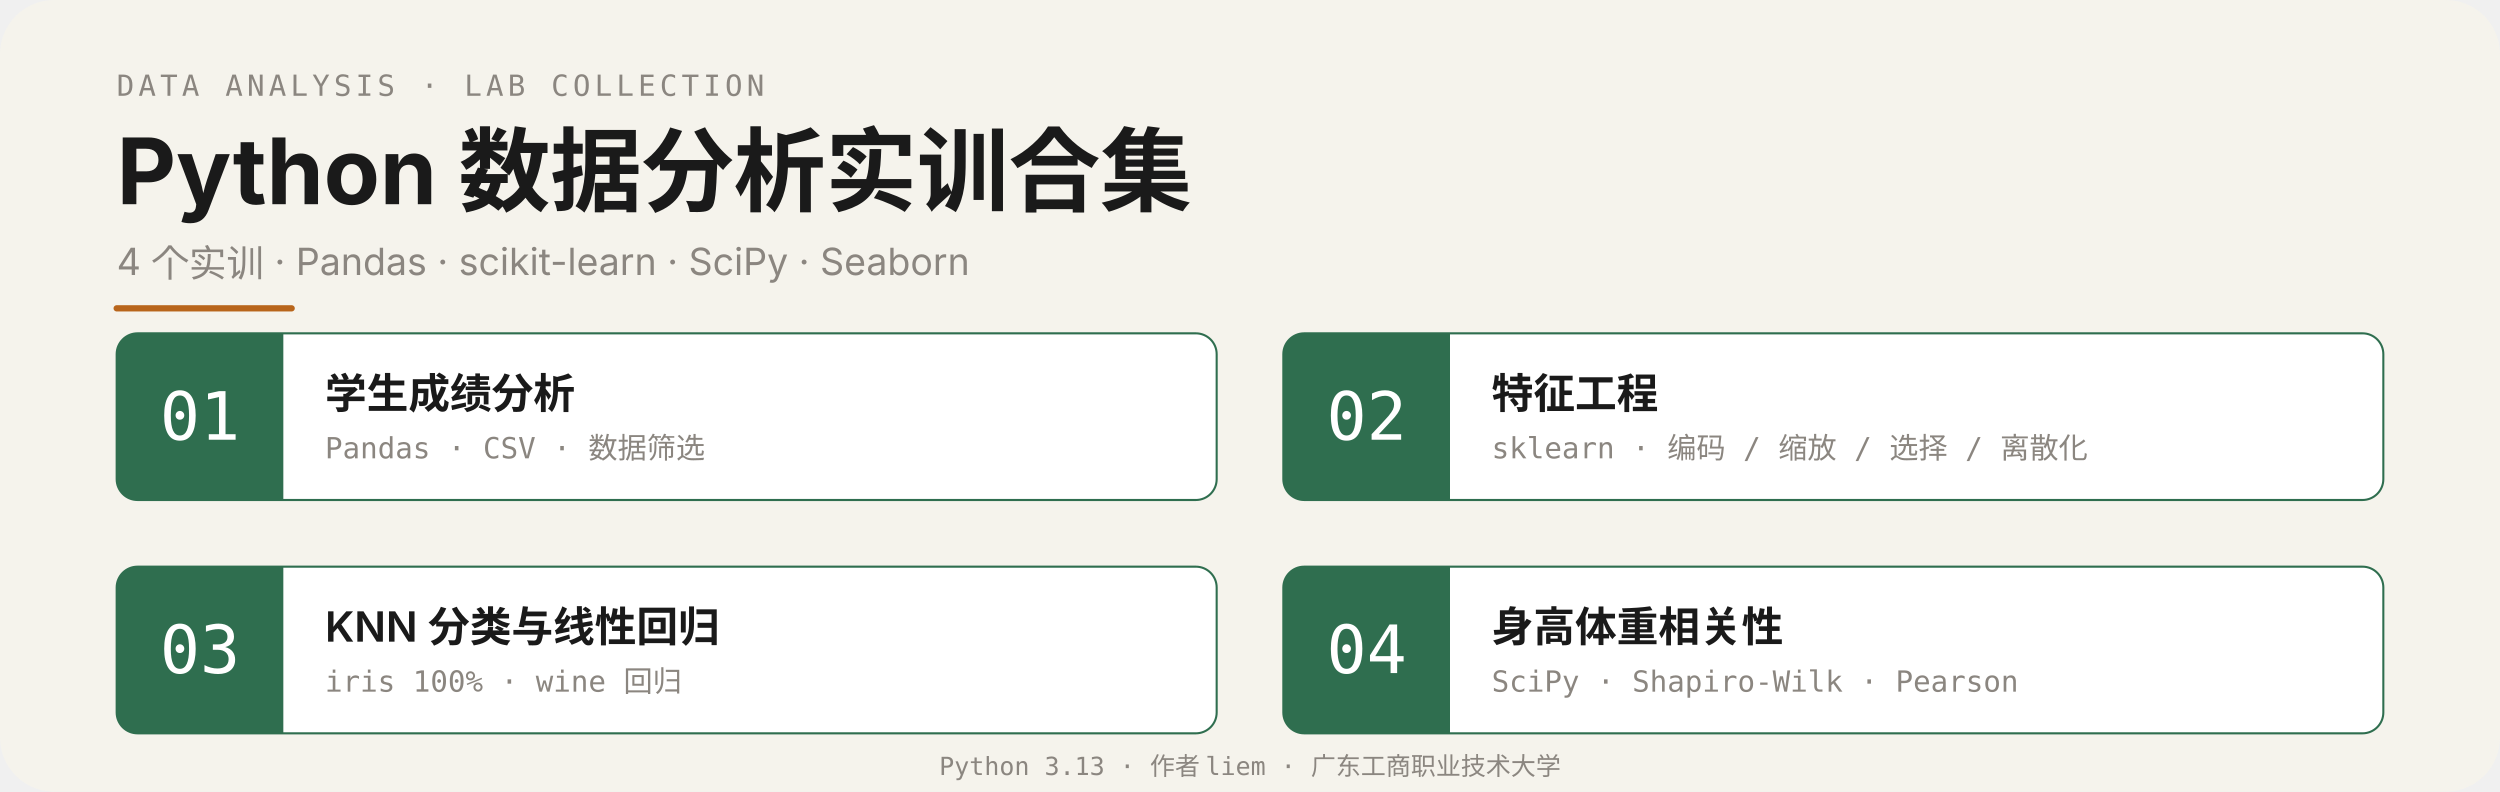
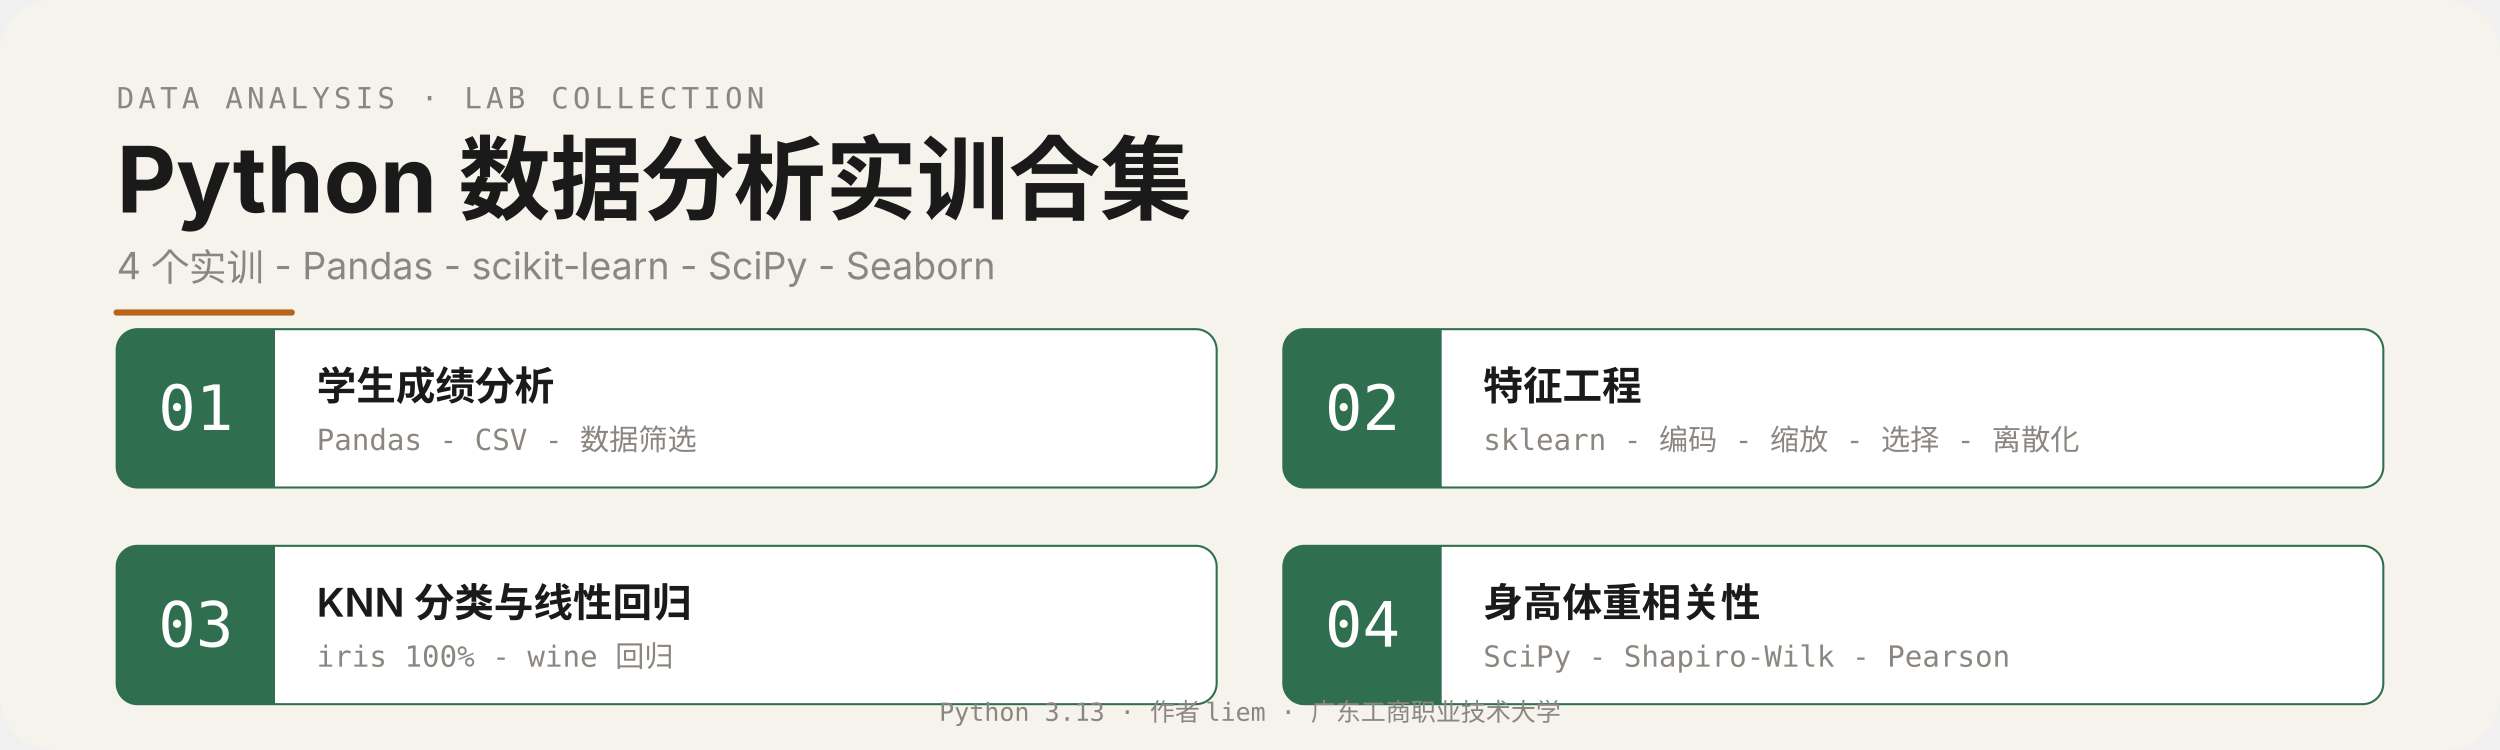
- <svg xmlns="http://www.w3.org/2000/svg" viewBox="0 0 1200 380" width="100%" role="img" aria-labelledby="heroTitle heroDesc">
+ <svg xmlns="http://www.w3.org/2000/svg" viewBox="0 0 1200 360" width="100%" role="img" aria-labelledby="heroTitle heroDesc">
  <defs>
    <style>
      .sans { font-family: -apple-system, BlinkMacSystemFont, "Segoe UI", "PingFang SC", sans-serif; }
      .mono { font-family: ui-monospace, SFMono-Regular, Menlo, monospace; }
    </style>
-     <path id="numTile" d="M 10 0 L 80 0 L 80 80 L 10 80 A 10 10 0 0 1 0 70 L 0 10 A 10 10 0 0 1 10 0 Z" fill="#2F6E4F" />
+     <path id="numTile" d="M 10 0 L 76 0 L 76 76 L 10 76 A 10 10 0 0 1 0 66 L 0 10 A 10 10 0 0 1 10 0 Z" fill="#2F6E4F" />
  </defs>
-   <rect x="0" y="0" width="1200" height="380" rx="26" fill="#F5F3EC" />
-   <g transform="translate(56, 32)">
+   <rect x="0" y="0" width="1200" height="360" rx="26" fill="#F5F3EC" />
+   <g transform="translate(56, 38)">
    <text class="mono" x="0" y="14" font-size="14" fill="#8B8680" letter-spacing="2">DATA ANALYSIS · LAB COLLECTION</text>
-     <text class="sans" x="0" y="66" font-size="44" font-weight="700" fill="#1A1A1A">Python 数据分析实训合集</text>
-     <text class="sans" x="0" y="100" font-size="18" fill="#8B8680">4 个实训 · Pandas · scikit-learn · SciPy · Seaborn</text>
-     <line x1="0" y1="116" x2="84" y2="116" stroke="#B8651B" stroke-width="3" stroke-linecap="round" />
+     <text class="sans" x="0" y="64" font-size="44" font-weight="700" fill="#1A1A1A">Python 数据分析实训合集</text>
+     <text class="sans" x="0" y="96" font-size="18" fill="#8B8680">4 个实训 - Pandas - scikit-learn - SciPy - Seaborn</text>
+     <line x1="0" y1="112" x2="84" y2="112" stroke="#B8651B" stroke-width="3" stroke-linecap="round" />
  </g>
-   <g transform="translate(56, 160)">
+   <g transform="translate(56, 158)">
    <g transform="translate(0, 0)">
-       <rect x="0" y="0" width="528" height="80" rx="10" fill="#FFFFFF" stroke="#2F6E4F" stroke-width="1" />
+       <rect x="0" y="0" width="528" height="76" rx="10" fill="#FFFFFF" stroke="#2F6E4F" stroke-width="1" />
      <use href="#numTile" />
-       <text class="mono" x="40" y="40" font-size="32" fill="#FFFFFF" text-anchor="middle" dominant-baseline="central">01</text>
-       <text class="sans" x="100" y="36" font-size="20" font-weight="600" fill="#1A1A1A">学生成绩分析</text>
-       <text class="mono" x="100" y="60" font-size="14" fill="#8B8680">Pandas · CSV · 数据筛选</text>
+       <text class="mono" x="38" y="38" font-size="30" fill="#FFFFFF" text-anchor="middle" dominant-baseline="central">01</text>
+       <text class="sans" x="96" y="34" font-size="19" font-weight="600" fill="#1A1A1A">学生成绩分析</text>
+       <text class="mono" x="96" y="58" font-size="14" fill="#8B8680">Pandas - CSV - 数据筛选</text>
    </g>
    <g transform="translate(560, 0)">
-       <rect x="0" y="0" width="528" height="80" rx="10" fill="#FFFFFF" stroke="#2F6E4F" stroke-width="1" />
+       <rect x="0" y="0" width="528" height="76" rx="10" fill="#FFFFFF" stroke="#2F6E4F" stroke-width="1" />
      <use href="#numTile" />
-       <text class="mono" x="40" y="40" font-size="32" fill="#FFFFFF" text-anchor="middle" dominant-baseline="central">02</text>
-       <text class="sans" x="100" y="36" font-size="20" font-weight="600" fill="#1A1A1A">特征工程</text>
-       <text class="mono" x="100" y="60" font-size="14" fill="#8B8680">sklearn · 编码 / 缩放 / 选择 / 离散化</text>
+       <text class="mono" x="38" y="38" font-size="30" fill="#FFFFFF" text-anchor="middle" dominant-baseline="central">02</text>
+       <text class="sans" x="96" y="34" font-size="19" font-weight="600" fill="#1A1A1A">特征工程</text>
+       <text class="mono" x="96" y="58" font-size="14" fill="#8B8680">sklearn - 编码 - 缩放 - 选择 - 离散化</text>
    </g>
-     <g transform="translate(0, 112)">
-       <rect x="0" y="0" width="528" height="80" rx="10" fill="#FFFFFF" stroke="#2F6E4F" stroke-width="1" />
+     <g transform="translate(0, 104)">
+       <rect x="0" y="0" width="528" height="76" rx="10" fill="#FFFFFF" stroke="#2F6E4F" stroke-width="1" />
      <use href="#numTile" />
-       <text class="mono" x="40" y="40" font-size="32" fill="#FFFFFF" text-anchor="middle" dominant-baseline="central">03</text>
-       <text class="sans" x="100" y="36" font-size="20" font-weight="600" fill="#1A1A1A">KNN 分类与线性回归</text>
-       <text class="mono" x="100" y="60" font-size="14" fill="#8B8680">iris 100% · wine 回归</text>
+       <text class="mono" x="38" y="38" font-size="30" fill="#FFFFFF" text-anchor="middle" dominant-baseline="central">03</text>
+       <text class="sans" x="96" y="34" font-size="19" font-weight="600" fill="#1A1A1A">KNN 分类与线性回归</text>
+       <text class="mono" x="96" y="58" font-size="14" fill="#8B8680">iris 100% - wine 回归</text>
    </g>
-     <g transform="translate(560, 112)">
-       <rect x="0" y="0" width="528" height="80" rx="10" fill="#FFFFFF" stroke="#2F6E4F" stroke-width="1" />
+     <g transform="translate(560, 104)">
+       <rect x="0" y="0" width="528" height="76" rx="10" fill="#FFFFFF" stroke="#2F6E4F" stroke-width="1" />
      <use href="#numTile" />
-       <text class="mono" x="40" y="40" font-size="32" fill="#FFFFFF" text-anchor="middle" dominant-baseline="central">04</text>
-       <text class="sans" x="100" y="36" font-size="20" font-weight="600" fill="#1A1A1A">身高体重相关性</text>
-       <text class="mono" x="100" y="60" font-size="14" fill="#8B8680">SciPy · Shapiro-Wilk · Pearson</text>
+       <text class="mono" x="38" y="38" font-size="30" fill="#FFFFFF" text-anchor="middle" dominant-baseline="central">04</text>
+       <text class="sans" x="96" y="34" font-size="19" font-weight="600" fill="#1A1A1A">身高体重相关性</text>
+       <text class="mono" x="96" y="58" font-size="14" fill="#8B8680">SciPy - Shapiro-Wilk - Pearson</text>
    </g>
  </g>
-   <text class="mono" x="600" y="372" font-size="12" fill="#8B8680" text-anchor="middle">Python 3.13 · 作者 liem · 广东工商职业技术大学</text>
+   <text class="mono" x="600" y="346" font-size="12" fill="#8B8680" text-anchor="middle">Python 3.13 · 作者 liem · 广东工商职业技术大学</text>
</svg>
